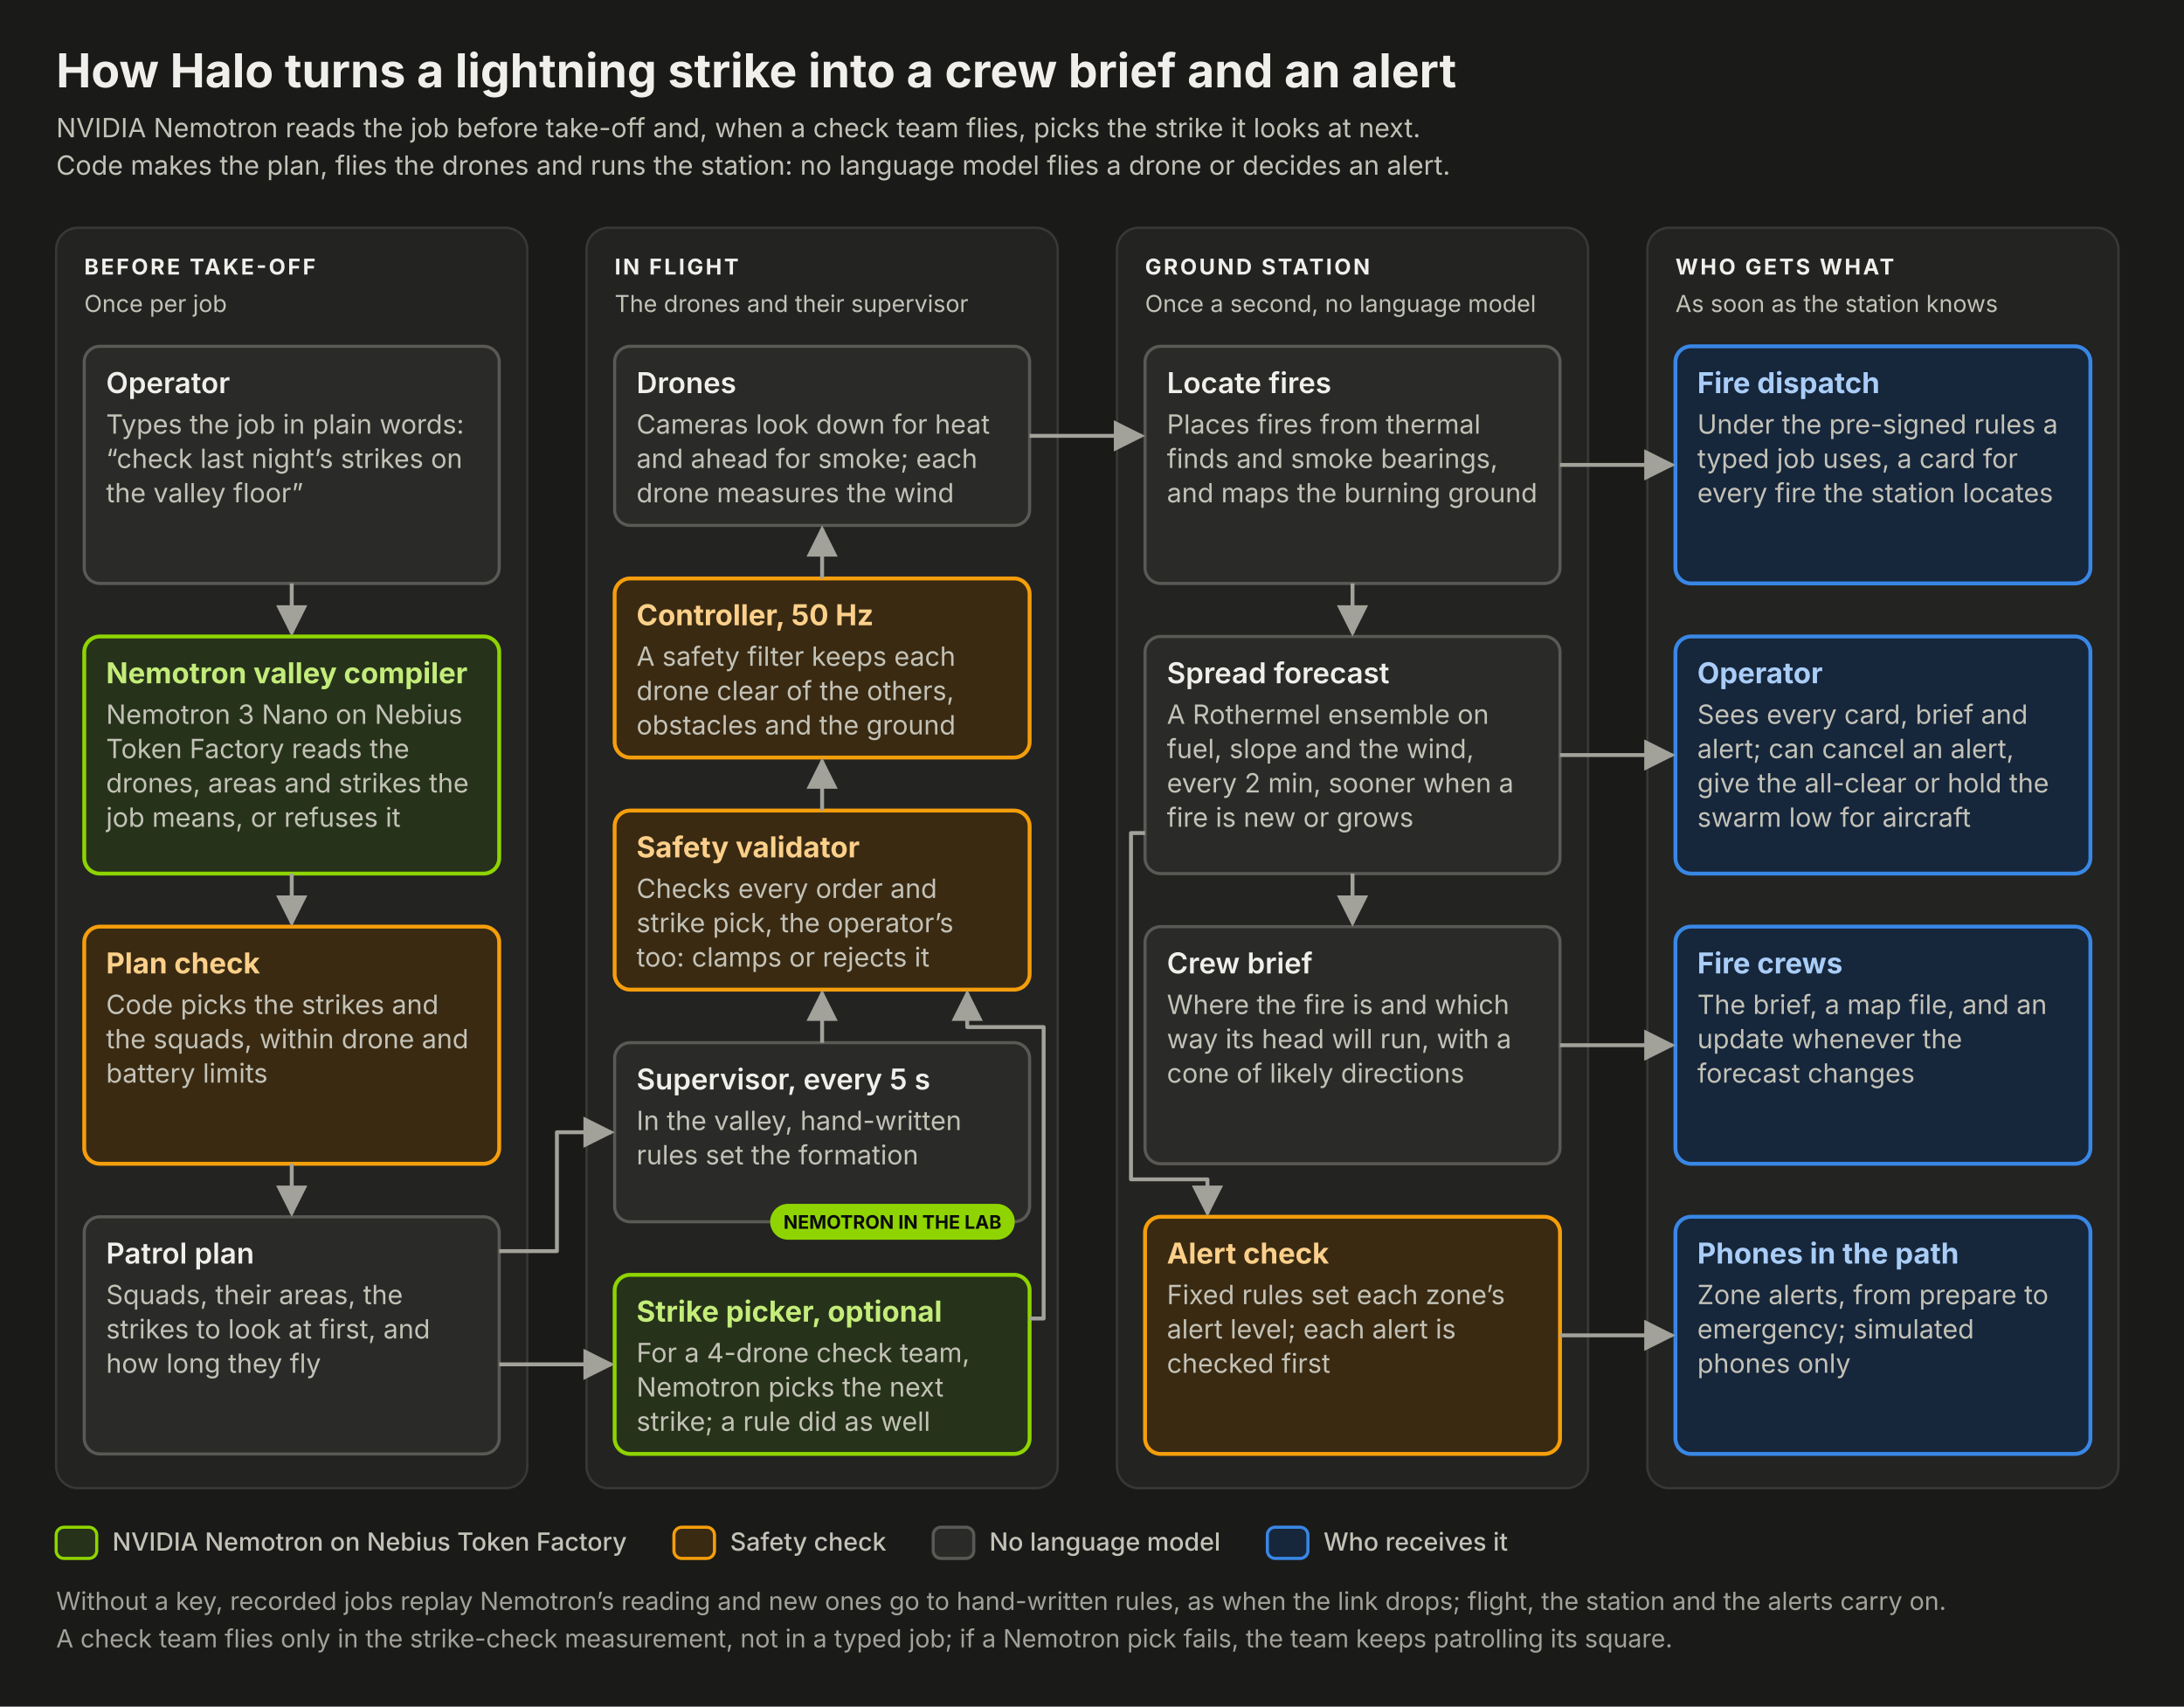
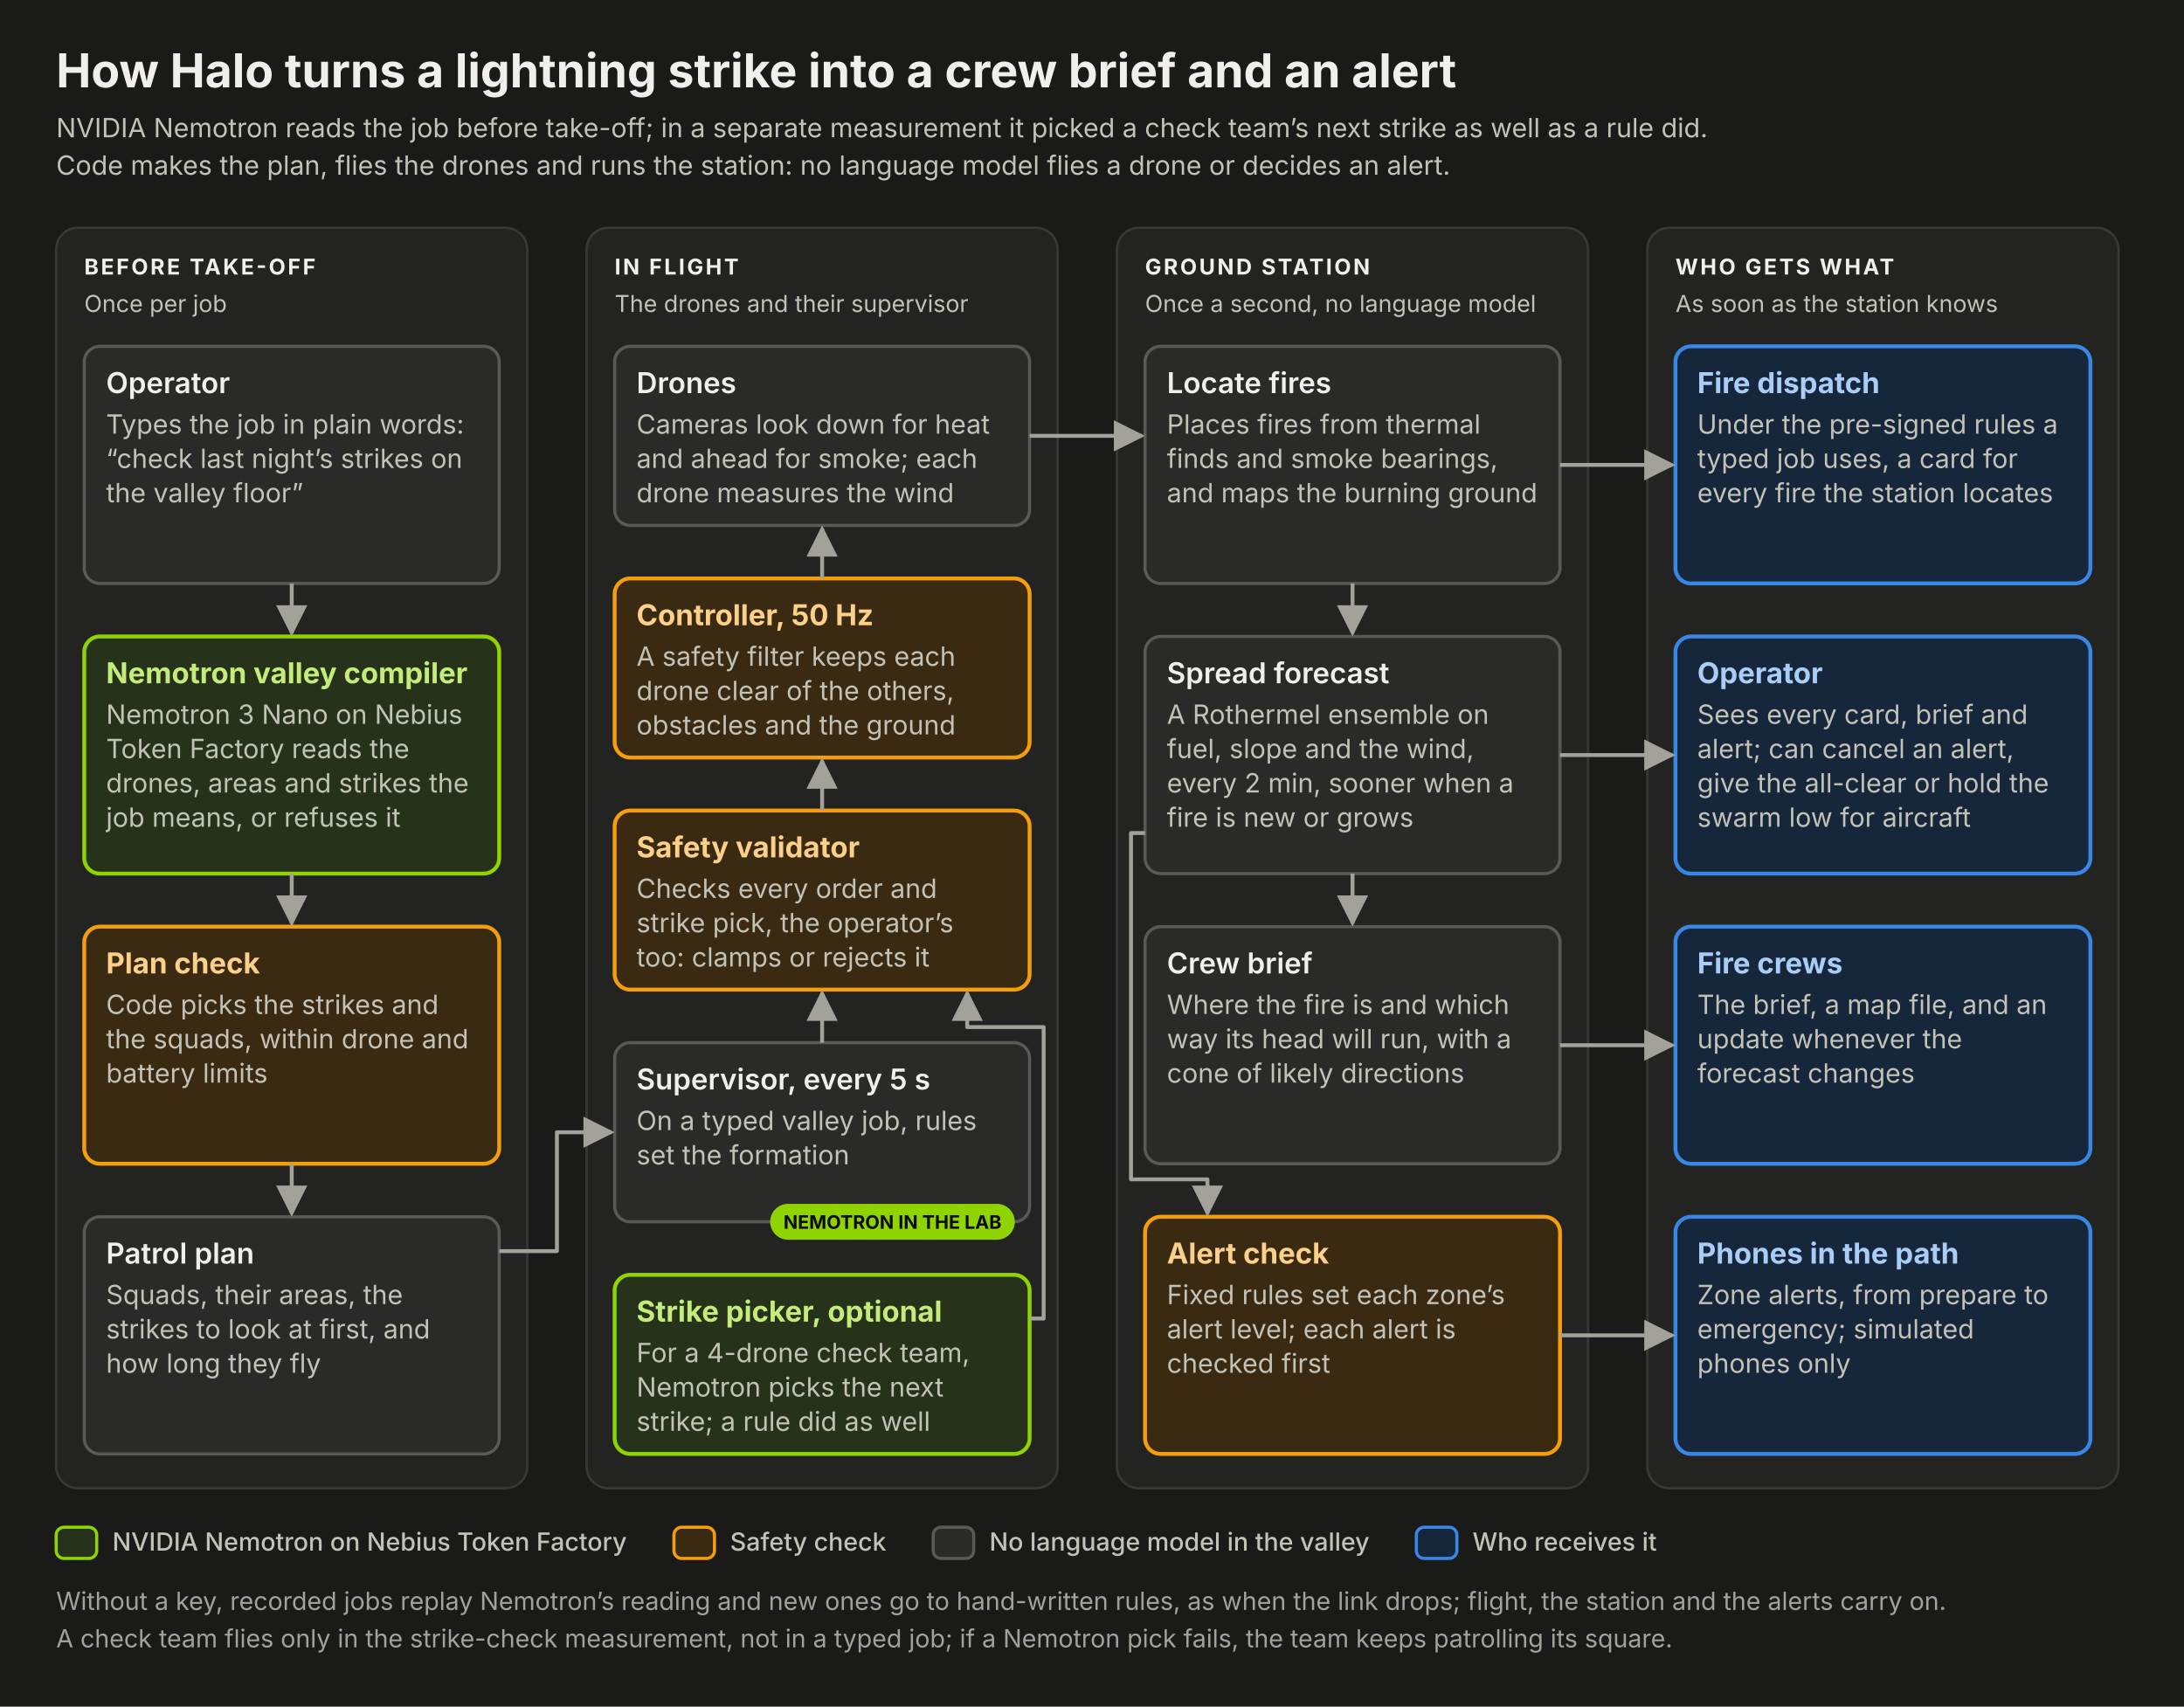
<svg xmlns="http://www.w3.org/2000/svg" width="1400" height="1094" viewBox="0 0 1400 1094" font-family="Inter, Helvetica, Arial, sans-serif">
  <defs>
    <marker id="arrow" viewBox="0 0 10 10" refX="9" refY="5" markerWidth="8" markerHeight="8" orient="auto-start-reverse">
      <path d="M 0 0 L 10 5 L 0 10 z" fill="#a3a29a" />
    </marker>
  </defs>
  <rect width="1400" height="1094" fill="#1a1a19" />
  <text x="36.0" y="56.0" font-size="30" font-weight="700" text-anchor="start" fill="#f0efec">How Halo turns a lightning strike into a crew brief and an alert</text>
-   <text x="36.0" y="88.0" font-size="17" font-weight="400" text-anchor="start" fill="#c3c2b7">NVIDIA Nemotron reads the job before take-off and, when a check team flies, picks the strike it looks at next.</text>
+   <text x="36.0" y="88.0" font-size="17" font-weight="400" text-anchor="start" fill="#c3c2b7">NVIDIA Nemotron reads the job before take-off; in a separate measurement it picked a check team’s next strike as well as a rule did.</text>
  <text x="36.0" y="112.0" font-size="17" font-weight="400" text-anchor="start" fill="#c3c2b7">Code makes the plan, flies the drones and runs the station: no language model flies a drone or decides an alert.</text>
  <rect x="36.0" y="146.0" width="302.0" height="808.0" rx="14" fill="#232322" stroke="#383835" stroke-width="1.5" />
  <text x="54.0" y="176.0" font-size="14" font-weight="700" text-anchor="start" fill="#f0efec" letter-spacing="1.4">BEFORE TAKE-OFF</text>
  <text x="54.0" y="200.0" font-size="15" font-weight="400" text-anchor="start" fill="#c3c2b7">Once per job</text>
  <rect x="376.0" y="146.0" width="302.0" height="808.0" rx="14" fill="#232322" stroke="#383835" stroke-width="1.5" />
  <text x="394.0" y="176.0" font-size="14" font-weight="700" text-anchor="start" fill="#f0efec" letter-spacing="1.4">IN FLIGHT</text>
  <text x="394.0" y="200.0" font-size="15" font-weight="400" text-anchor="start" fill="#c3c2b7">The drones and their supervisor</text>
  <rect x="716.0" y="146.0" width="302.0" height="808.0" rx="14" fill="#232322" stroke="#383835" stroke-width="1.5" />
  <text x="734.0" y="176.0" font-size="14" font-weight="700" text-anchor="start" fill="#f0efec" letter-spacing="1.4">GROUND STATION</text>
  <text x="734.0" y="200.0" font-size="15" font-weight="400" text-anchor="start" fill="#c3c2b7">Once a second, no language model</text>
  <rect x="1056.0" y="146.0" width="302.0" height="808.0" rx="14" fill="#232322" stroke="#383835" stroke-width="1.5" />
  <text x="1074.0" y="176.0" font-size="14" font-weight="700" text-anchor="start" fill="#f0efec" letter-spacing="1.4">WHO GETS WHAT</text>
  <text x="1074.0" y="200.0" font-size="15" font-weight="400" text-anchor="start" fill="#c3c2b7">As soon as the station knows</text>
  <rect x="54.0" y="222.0" width="266.0" height="152.0" rx="10" fill="#2a2a28" stroke="#5a5955" stroke-width="2" />
  <text x="68.0" y="252.0" font-size="18.5" font-weight="600" text-anchor="start" fill="#f0efec">Operator</text>
  <text x="68.0" y="278.0" font-size="17" font-weight="400" text-anchor="start" fill="#c3c2b7">Types the job in plain words:</text>
  <text x="68.0" y="300.0" font-size="17" font-weight="400" text-anchor="start" fill="#c3c2b7">“check last night’s strikes on</text>
  <text x="68.0" y="322.0" font-size="17" font-weight="400" text-anchor="start" fill="#c3c2b7">the valley floor”</text>
  <rect x="54.0" y="408.0" width="266.0" height="152.0" rx="10" fill="#26331a" stroke="#8fd400" stroke-width="2.5" />
  <text x="68.0" y="438.0" font-size="18.5" font-weight="700" text-anchor="start" fill="#c4ec7a">Nemotron valley compiler</text>
  <text x="68.0" y="464.0" font-size="17" font-weight="400" text-anchor="start" fill="#c3c2b7">Nemotron 3 Nano on Nebius</text>
  <text x="68.0" y="486.0" font-size="17" font-weight="400" text-anchor="start" fill="#c3c2b7">Token Factory reads the</text>
  <text x="68.0" y="508.0" font-size="17" font-weight="400" text-anchor="start" fill="#c3c2b7">drones, areas and strikes the</text>
  <text x="68.0" y="530.0" font-size="17" font-weight="400" text-anchor="start" fill="#c3c2b7">job means, or refuses it</text>
  <rect x="54.0" y="594.0" width="266.0" height="152.0" rx="10" fill="#3a2a12" stroke="#f59e0b" stroke-width="2.5" />
  <text x="68.0" y="624.0" font-size="18.5" font-weight="700" text-anchor="start" fill="#fcd08a">Plan check</text>
  <text x="68.0" y="650.0" font-size="17" font-weight="400" text-anchor="start" fill="#c3c2b7">Code picks the strikes and</text>
  <text x="68.0" y="672.0" font-size="17" font-weight="400" text-anchor="start" fill="#c3c2b7">the squads, within drone and</text>
  <text x="68.0" y="694.0" font-size="17" font-weight="400" text-anchor="start" fill="#c3c2b7">battery limits</text>
  <rect x="54.0" y="780.0" width="266.0" height="152.0" rx="10" fill="#2a2a28" stroke="#5a5955" stroke-width="2" />
  <text x="68.0" y="810.0" font-size="18.5" font-weight="600" text-anchor="start" fill="#f0efec">Patrol plan</text>
  <text x="68.0" y="836.0" font-size="17" font-weight="400" text-anchor="start" fill="#c3c2b7">Squads, their areas, the</text>
  <text x="68.0" y="858.0" font-size="17" font-weight="400" text-anchor="start" fill="#c3c2b7">strikes to look at first, and</text>
  <text x="68.0" y="880.0" font-size="17" font-weight="400" text-anchor="start" fill="#c3c2b7">how long they fly</text>
  <rect x="394.0" y="817.2" width="266.0" height="114.8" rx="10" fill="#26331a" stroke="#8fd400" stroke-width="2.5" />
  <text x="408.0" y="847.2" font-size="18.5" font-weight="700" text-anchor="start" fill="#c4ec7a">Strike picker, optional</text>
  <text x="408.0" y="873.2" font-size="17" font-weight="400" text-anchor="start" fill="#c3c2b7">For a 4-drone check team,</text>
  <text x="408.0" y="895.2" font-size="17" font-weight="400" text-anchor="start" fill="#c3c2b7">Nemotron picks the next</text>
  <text x="408.0" y="917.2" font-size="17" font-weight="400" text-anchor="start" fill="#c3c2b7">strike; a rule did as well</text>
  <rect x="394.0" y="668.4" width="266.0" height="114.8" rx="10" fill="#2a2a28" stroke="#5a5955" stroke-width="2" />
  <text x="408.0" y="698.4" font-size="18.5" font-weight="600" text-anchor="start" fill="#f0efec">Supervisor, every 5 s</text>
-   <text x="408.0" y="724.4" font-size="17" font-weight="400" text-anchor="start" fill="#c3c2b7">In the valley, hand-written</text>
-   <text x="408.0" y="746.4" font-size="17" font-weight="400" text-anchor="start" fill="#c3c2b7">rules set the formation</text>
+   <text x="408.0" y="724.4" font-size="17" font-weight="400" text-anchor="start" fill="#c3c2b7">On a typed valley job, rules</text>
+   <text x="408.0" y="746.4" font-size="17" font-weight="400" text-anchor="start" fill="#c3c2b7">set the formation</text>
  <rect x="494.2" y="772.2" width="155.8" height="22.0" rx="11" fill="#8fd400" stroke="#8fd400" stroke-width="1" />
  <text x="572.1" y="787.7" font-size="12" font-weight="700" text-anchor="middle" fill="#0b0b0b">NEMOTRON IN THE LAB</text>
  <rect x="394.0" y="519.6" width="266.0" height="114.8" rx="10" fill="#3a2a12" stroke="#f59e0b" stroke-width="2.5" />
  <text x="408.0" y="549.6" font-size="18.5" font-weight="700" text-anchor="start" fill="#fcd08a">Safety validator</text>
  <text x="408.0" y="575.6" font-size="17" font-weight="400" text-anchor="start" fill="#c3c2b7">Checks every order and</text>
  <text x="408.0" y="597.6" font-size="17" font-weight="400" text-anchor="start" fill="#c3c2b7">strike pick, the operator’s</text>
  <text x="408.0" y="619.6" font-size="17" font-weight="400" text-anchor="start" fill="#c3c2b7">too: clamps or rejects it</text>
  <rect x="394.0" y="370.8" width="266.0" height="114.8" rx="10" fill="#3a2a12" stroke="#f59e0b" stroke-width="2.5" />
  <text x="408.0" y="400.8" font-size="18.5" font-weight="700" text-anchor="start" fill="#fcd08a">Controller, 50 Hz</text>
  <text x="408.0" y="426.8" font-size="17" font-weight="400" text-anchor="start" fill="#c3c2b7">A safety filter keeps each</text>
  <text x="408.0" y="448.8" font-size="17" font-weight="400" text-anchor="start" fill="#c3c2b7">drone clear of the others,</text>
  <text x="408.0" y="470.8" font-size="17" font-weight="400" text-anchor="start" fill="#c3c2b7">obstacles and the ground</text>
  <rect x="394.0" y="222.0" width="266.0" height="114.8" rx="10" fill="#2a2a28" stroke="#5a5955" stroke-width="2" />
  <text x="408.0" y="252.0" font-size="18.5" font-weight="600" text-anchor="start" fill="#f0efec">Drones</text>
  <text x="408.0" y="278.0" font-size="17" font-weight="400" text-anchor="start" fill="#c3c2b7">Cameras look down for heat</text>
  <text x="408.0" y="300.0" font-size="17" font-weight="400" text-anchor="start" fill="#c3c2b7">and ahead for smoke; each</text>
  <text x="408.0" y="322.0" font-size="17" font-weight="400" text-anchor="start" fill="#c3c2b7">drone measures the wind</text>
  <rect x="734.0" y="222.0" width="266.0" height="152.0" rx="10" fill="#2a2a28" stroke="#5a5955" stroke-width="2" />
  <text x="748.0" y="252.0" font-size="18.5" font-weight="600" text-anchor="start" fill="#f0efec">Locate fires</text>
  <text x="748.0" y="278.0" font-size="17" font-weight="400" text-anchor="start" fill="#c3c2b7">Places fires from thermal</text>
  <text x="748.0" y="300.0" font-size="17" font-weight="400" text-anchor="start" fill="#c3c2b7">finds and smoke bearings,</text>
  <text x="748.0" y="322.0" font-size="17" font-weight="400" text-anchor="start" fill="#c3c2b7">and maps the burning ground</text>
  <rect x="734.0" y="408.0" width="266.0" height="152.0" rx="10" fill="#2a2a28" stroke="#5a5955" stroke-width="2" />
  <text x="748.0" y="438.0" font-size="18.5" font-weight="600" text-anchor="start" fill="#f0efec">Spread forecast</text>
  <text x="748.0" y="464.0" font-size="17" font-weight="400" text-anchor="start" fill="#c3c2b7">A Rothermel ensemble on</text>
  <text x="748.0" y="486.0" font-size="17" font-weight="400" text-anchor="start" fill="#c3c2b7">fuel, slope and the wind,</text>
  <text x="748.0" y="508.0" font-size="17" font-weight="400" text-anchor="start" fill="#c3c2b7">every 2 min, sooner when a</text>
  <text x="748.0" y="530.0" font-size="17" font-weight="400" text-anchor="start" fill="#c3c2b7">fire is new or grows</text>
  <rect x="734.0" y="594.0" width="266.0" height="152.0" rx="10" fill="#2a2a28" stroke="#5a5955" stroke-width="2" />
  <text x="748.0" y="624.0" font-size="18.5" font-weight="600" text-anchor="start" fill="#f0efec">Crew brief</text>
  <text x="748.0" y="650.0" font-size="17" font-weight="400" text-anchor="start" fill="#c3c2b7">Where the fire is and which</text>
  <text x="748.0" y="672.0" font-size="17" font-weight="400" text-anchor="start" fill="#c3c2b7">way its head will run, with a</text>
  <text x="748.0" y="694.0" font-size="17" font-weight="400" text-anchor="start" fill="#c3c2b7">cone of likely directions</text>
  <rect x="734.0" y="780.0" width="266.0" height="152.0" rx="10" fill="#3a2a12" stroke="#f59e0b" stroke-width="2.5" />
  <text x="748.0" y="810.0" font-size="18.5" font-weight="700" text-anchor="start" fill="#fcd08a">Alert check</text>
  <text x="748.0" y="836.0" font-size="17" font-weight="400" text-anchor="start" fill="#c3c2b7">Fixed rules set each zone’s</text>
  <text x="748.0" y="858.0" font-size="17" font-weight="400" text-anchor="start" fill="#c3c2b7">alert level; each alert is</text>
  <text x="748.0" y="880.0" font-size="17" font-weight="400" text-anchor="start" fill="#c3c2b7">checked first</text>
  <rect x="1074.0" y="222.0" width="266.0" height="152.0" rx="10" fill="#16263b" stroke="#3987e5" stroke-width="2.5" />
  <text x="1088.0" y="252.0" font-size="18.5" font-weight="700" text-anchor="start" fill="#a9cdf7">Fire dispatch</text>
  <text x="1088.0" y="278.0" font-size="17" font-weight="400" text-anchor="start" fill="#c3c2b7">Under the pre-signed rules a</text>
  <text x="1088.0" y="300.0" font-size="17" font-weight="400" text-anchor="start" fill="#c3c2b7">typed job uses, a card for</text>
  <text x="1088.0" y="322.0" font-size="17" font-weight="400" text-anchor="start" fill="#c3c2b7">every fire the station locates</text>
  <rect x="1074.0" y="408.0" width="266.0" height="152.0" rx="10" fill="#16263b" stroke="#3987e5" stroke-width="2.5" />
  <text x="1088.0" y="438.0" font-size="18.5" font-weight="700" text-anchor="start" fill="#a9cdf7">Operator</text>
  <text x="1088.0" y="464.0" font-size="17" font-weight="400" text-anchor="start" fill="#c3c2b7">Sees every card, brief and</text>
  <text x="1088.0" y="486.0" font-size="17" font-weight="400" text-anchor="start" fill="#c3c2b7">alert; can cancel an alert,</text>
  <text x="1088.0" y="508.0" font-size="17" font-weight="400" text-anchor="start" fill="#c3c2b7">give the all-clear or hold the</text>
  <text x="1088.0" y="530.0" font-size="17" font-weight="400" text-anchor="start" fill="#c3c2b7">swarm low for aircraft</text>
  <rect x="1074.0" y="594.0" width="266.0" height="152.0" rx="10" fill="#16263b" stroke="#3987e5" stroke-width="2.5" />
  <text x="1088.0" y="624.0" font-size="18.5" font-weight="700" text-anchor="start" fill="#a9cdf7">Fire crews</text>
  <text x="1088.0" y="650.0" font-size="17" font-weight="400" text-anchor="start" fill="#c3c2b7">The brief, a map file, and an</text>
  <text x="1088.0" y="672.0" font-size="17" font-weight="400" text-anchor="start" fill="#c3c2b7">update whenever the</text>
  <text x="1088.0" y="694.0" font-size="17" font-weight="400" text-anchor="start" fill="#c3c2b7">forecast changes</text>
  <rect x="1074.0" y="780.0" width="266.0" height="152.0" rx="10" fill="#16263b" stroke="#3987e5" stroke-width="2.5" />
  <text x="1088.0" y="810.0" font-size="18.5" font-weight="700" text-anchor="start" fill="#a9cdf7">Phones in the path</text>
  <text x="1088.0" y="836.0" font-size="17" font-weight="400" text-anchor="start" fill="#c3c2b7">Zone alerts, from prepare to</text>
  <text x="1088.0" y="858.0" font-size="17" font-weight="400" text-anchor="start" fill="#c3c2b7">emergency; simulated</text>
  <text x="1088.0" y="880.0" font-size="17" font-weight="400" text-anchor="start" fill="#c3c2b7">phones only</text>
  <path d="M 187.0 374 L 187.0 406" fill="none" stroke="#a3a29a" stroke-width="2.5" stroke-linejoin="round" marker-end="url(#arrow)" />
  <path d="M 527.0 370.8 L 527.0 338.8" fill="none" stroke="#a3a29a" stroke-width="2.5" stroke-linejoin="round" marker-end="url(#arrow)" />
  <path d="M 187.0 560 L 187.0 592" fill="none" stroke="#a3a29a" stroke-width="2.5" stroke-linejoin="round" marker-end="url(#arrow)" />
  <path d="M 527.0 519.6 L 527.0 487.6" fill="none" stroke="#a3a29a" stroke-width="2.5" stroke-linejoin="round" marker-end="url(#arrow)" />
  <path d="M 187.0 746 L 187.0 778" fill="none" stroke="#a3a29a" stroke-width="2.5" stroke-linejoin="round" marker-end="url(#arrow)" />
  <path d="M 527.0 668.4 L 527.0 636.4" fill="none" stroke="#a3a29a" stroke-width="2.5" stroke-linejoin="round" marker-end="url(#arrow)" />
  <path d="M 660 845.2 L 669 845.2 L 669 658.4 L 620 658.4 L 620 636.4" fill="none" stroke="#a3a29a" stroke-width="2.5" stroke-linejoin="round" marker-end="url(#arrow)" />
  <path d="M 867.0 374 L 867.0 406" fill="none" stroke="#a3a29a" stroke-width="2.5" stroke-linejoin="round" marker-end="url(#arrow)" />
  <path d="M 867.0 560 L 867.0 592" fill="none" stroke="#a3a29a" stroke-width="2.5" stroke-linejoin="round" marker-end="url(#arrow)" />
  <path d="M 734 534 L 725 534 L 725 756 L 774 756 L 774 778" fill="none" stroke="#a3a29a" stroke-width="2.5" stroke-linejoin="round" marker-end="url(#arrow)" />
  <path d="M 320 802 L 357.0 802 L 357.0 725.8 L 392 725.8" fill="none" stroke="#a3a29a" stroke-width="2.5" stroke-linejoin="round" marker-end="url(#arrow)" />
-   <path d="M 320 874.6 L 392 874.6" fill="none" stroke="#a3a29a" stroke-width="2.5" stroke-linejoin="round" marker-end="url(#arrow)" />
  <path d="M 660 279.4 L 732 279.4" fill="none" stroke="#a3a29a" stroke-width="2.5" stroke-linejoin="round" marker-end="url(#arrow)" />
  <path d="M 1000 298.0 L 1072 298.0" fill="none" stroke="#a3a29a" stroke-width="2.5" stroke-linejoin="round" marker-end="url(#arrow)" />
  <path d="M 1000 484.0 L 1072 484.0" fill="none" stroke="#a3a29a" stroke-width="2.5" stroke-linejoin="round" marker-end="url(#arrow)" />
  <path d="M 1000 670.0 L 1072 670.0" fill="none" stroke="#a3a29a" stroke-width="2.5" stroke-linejoin="round" marker-end="url(#arrow)" />
  <path d="M 1000 856.0 L 1072 856.0" fill="none" stroke="#a3a29a" stroke-width="2.5" stroke-linejoin="round" marker-end="url(#arrow)" />
  <rect x="36.0" y="979.0" width="26.0" height="20.0" rx="5" fill="#26331a" stroke="#8fd400" stroke-width="2" />
  <text x="72.0" y="994.0" font-size="16" font-weight="500" text-anchor="start" fill="#c3c2b7">NVIDIA Nemotron on Nebius Token Factory</text>
  <rect x="432.0" y="979.0" width="26.0" height="20.0" rx="5" fill="#3a2a12" stroke="#f59e0b" stroke-width="2" />
  <text x="468.0" y="994.0" font-size="16" font-weight="500" text-anchor="start" fill="#c3c2b7">Safety check</text>
  <rect x="598.2" y="979.0" width="26.0" height="20.0" rx="5" fill="#2a2a28" stroke="#5a5955" stroke-width="2" />
-   <text x="634.2" y="994.0" font-size="16" font-weight="500" text-anchor="start" fill="#c3c2b7">No language model</text>
-   <rect x="812.4" y="979.0" width="26.0" height="20.0" rx="5" fill="#16263b" stroke="#3987e5" stroke-width="2" />
-   <text x="848.4" y="994.0" font-size="16" font-weight="500" text-anchor="start" fill="#c3c2b7">Who receives it</text>
+   <text x="634.2" y="994.0" font-size="16" font-weight="500" text-anchor="start" fill="#c3c2b7">No language model in the valley</text>
+   <rect x="907.9" y="979.0" width="26.0" height="20.0" rx="5" fill="#16263b" stroke="#3987e5" stroke-width="2" />
+   <text x="943.9" y="994.0" font-size="16" font-weight="500" text-anchor="start" fill="#c3c2b7">Who receives it</text>
  <text x="36.0" y="1032.0" font-size="16" font-weight="400" text-anchor="start" fill="#a3a29a">Without a key, recorded jobs replay Nemotron’s reading and new ones go to hand-written rules, as when the link drops; flight, the station and the alerts carry on.</text>
  <text x="36.0" y="1056.0" font-size="16" font-weight="400" text-anchor="start" fill="#a3a29a">A check team flies only in the strike-check measurement, not in a typed job; if a Nemotron pick fails, the team keeps patrolling its square.</text>
</svg>
